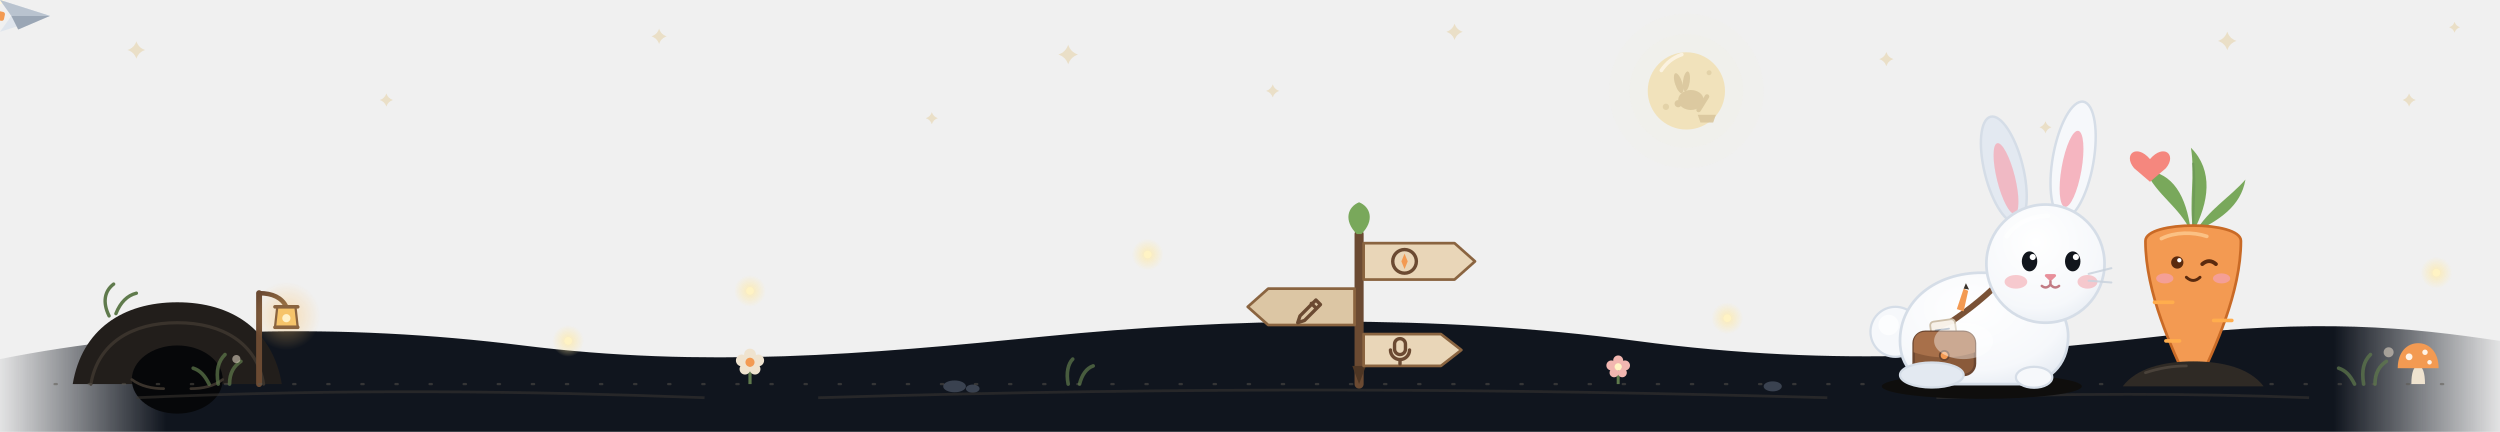
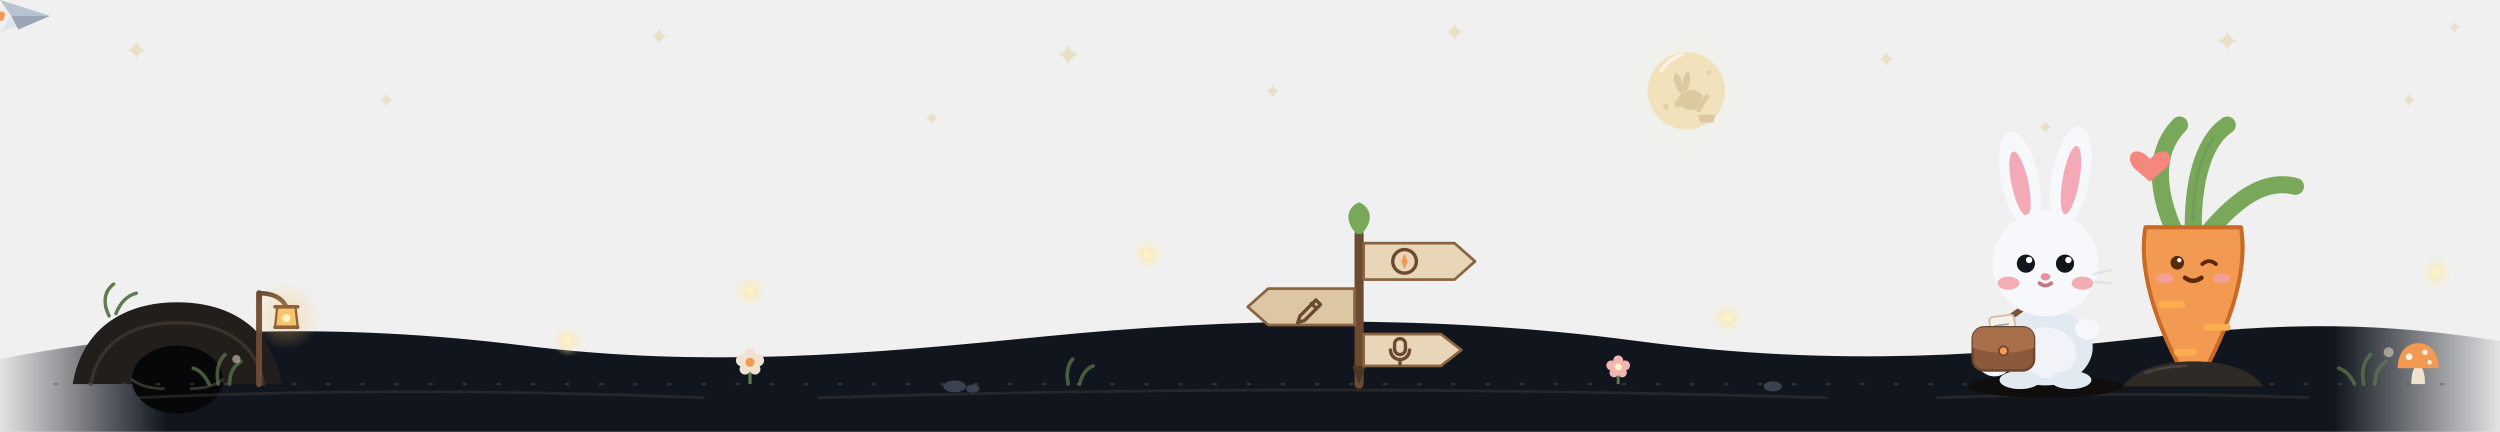
<svg xmlns="http://www.w3.org/2000/svg" width="1100" height="190" viewBox="0 0 1100 190" role="img" aria-labelledby="footer-rabbit-title footer-rabbit-description">
  <defs>
    <linearGradient id="footer-carrot-skin" x1="0" y1="0" x2="1" y2="1">
      <stop offset="0" stop-color="#f39a52" />
      <stop offset="1" stop-color="#f39a52" />
    </linearGradient>
    <radialGradient id="rb-coat" cx="42%" cy="32%" r="80%">
      <stop offset="0" stop-color="#ffffff" />
      <stop offset=".7" stop-color="#f6f8fb" />
      <stop offset="1" stop-color="#e3e9f1" />
    </radialGradient>
    <clipPath id="ground-clip">
      <rect x="880" y="0" width="180" height="169.5" />
    </clipPath>
    <linearGradient id="land-fade" x1="0" y1="0" x2="1" y2="0">
      <stop offset="0" stop-color="#10151e" stop-opacity="0" />
      <stop offset=".07" stop-color="#10151e" />
      <stop offset=".93" stop-color="#10151e" />
      <stop offset="1" stop-color="#10151e" stop-opacity="0" />
    </linearGradient>
    <radialGradient id="ff-glow">
      <stop offset="0" stop-color="#ffe9a3" stop-opacity=".75" />
      <stop offset="1" stop-color="#ffe9a3" stop-opacity="0" />
    </radialGradient>
    <radialGradient id="lantern-glow">
      <stop offset="0" stop-color="#ffc56b" stop-opacity=".45" />
      <stop offset="1" stop-color="#ffc56b" stop-opacity="0" />
    </radialGradient>
    <linearGradient id="shoot-tail" x1="0" y1="0" x2="1" y2="0">
      <stop offset="0" stop-color="#fff6dc" stop-opacity="0" />
      <stop offset="1" stop-color="#fff6dc" />
    </linearGradient>
  </defs>
  <style>
    .rabbit-question-inner,.carrot-sleep-eyes,.carrot-eye-right,.rabbit-eyes-happy,.zz-a,.zz-b,.dust,.sparkle,.heart-b{opacity:0}
    .carrot-blush{opacity:.8}
  </style>
  <g class="sky" aria-hidden="true">
    <g fill="#e9dcc0" opacity=".85">
      <g transform="translate(60 22)">
        <path class="sky-star" d="M0 -3.84Q0.96 -0.96 3.84 0Q0.96 0.96 0 3.84Q-0.96 0.96 -3.84 0Q-0.96 -0.96 0 -3.84Z" />
      </g>
      <g transform="translate(170 44)">
        <path class="sky-star" d="M0 -2.88Q0.72 -0.72 2.88 0Q0.72 0.72 0 2.88Q-0.72 0.72 -2.88 0Q-0.72 -0.72 0 -2.88Z" />
      </g>
      <g transform="translate(290 16)">
        <path class="sky-star" d="M0 -3.36Q0.84 -0.84 3.36 0Q0.84 0.84 0 3.36Q-0.84 0.84 -3.36 0Q-0.84 -0.84 0 -3.36Z" />
      </g>
      <g transform="translate(410 52)">
        <path class="sky-star" d="M0 -2.64Q0.66 -0.66 2.64 0Q0.66 0.66 0 2.64Q-0.66 0.66 -2.64 0Q-0.66 -0.66 0 -2.64Z" />
      </g>
      <g transform="translate(470 24)">
        <path class="sky-star" d="M0 -4.32Q1.08 -1.08 4.32 0Q1.08 1.08 0 4.32Q-1.08 1.08 -4.32 0Q-1.08 -1.08 0 -4.32Z" />
      </g>
      <g transform="translate(560 40)">
        <path class="sky-star" d="M0 -2.88Q0.72 -0.72 2.88 0Q0.72 0.72 0 2.88Q-0.72 0.72 -2.88 0Q-0.72 -0.72 0 -2.88Z" />
      </g>
      <g transform="translate(640 14)">
        <path class="sky-star" d="M0 -3.6Q0.9 -0.9 3.6 0Q0.9 0.9 0 3.6Q-0.9 0.9 -3.6 0Q-0.9 -0.9 0 -3.6Z" />
      </g>
      <g transform="translate(830 26)">
        <path class="sky-star" d="M0 -3.12Q0.78 -0.78 3.12 0Q0.78 0.78 0 3.12Q-0.78 0.78 -3.12 0Q-0.78 -0.78 0 -3.12Z" />
      </g>
      <g transform="translate(900 56)">
        <path class="sky-star" d="M0 -2.64Q0.66 -0.66 2.64 0Q0.66 0.66 0 2.64Q-0.66 0.66 -2.64 0Q-0.66 -0.66 0 -2.64Z" />
      </g>
      <g transform="translate(980 18)">
        <path class="sky-star" d="M0 -4.08Q1.02 -1.02 4.08 0Q1.02 1.02 0 4.08Q-1.02 1.02 -4.08 0Q-1.02 -1.02 0 -4.08Z" />
      </g>
      <g transform="translate(1060 44)">
        <path class="sky-star" d="M0 -2.88Q0.72 -0.72 2.88 0Q0.72 0.72 0 2.88Q-0.72 0.72 -2.88 0Q-0.72 -0.72 0 -2.88Z" />
      </g>
      <g transform="translate(1080 12)">
        <path class="sky-star" d="M0 -2.4Q0.6 -0.6 2.4 0Q0.6 0.6 0 2.4Q-0.6 0.6 -2.4 0Q-0.6 -0.6 0 -2.4Z" />
      </g>
    </g>
    <g transform="translate(742 40)">
      <g class="moon">
        <circle r="34" fill="#f3e6c4" opacity=".05" />
        <circle r="25" fill="#f3e6c4" opacity=".06" />
        <circle r="17" fill="#f1e2bb" />
        <path d="M-11-9a17 17 0 0 1 9-7" fill="none" stroke="#fffaf0" stroke-width="1.6" stroke-linecap="round" opacity=".7" />
        <g fill="#d9c79d" opacity=".9">
          <ellipse cx="2" cy="4" rx="5.6" ry="4.4" />
          <ellipse cx="-3.4" cy="-3.4" rx="1.6" ry="4.6" transform="rotate(-18 -3.4 -3.4)" />
          <ellipse cx="0" cy="-4.2" rx="1.5" ry="4.4" transform="rotate(8 0 -4.2)" />
          <circle cx="-3.6" cy="5.6" r="1.6" />
          <rect x="6.5" y="1" width="2" height="9" rx="1" transform="rotate(32 7.5 5)" />
          <path d="M5 10.5h8l-1.2 3.4h-5.6Z" />
        </g>
        <circle cx="-9" cy="7" r="1.4" fill="#e3d2a8" />
        <circle cx="10" cy="-8" r="1.1" fill="#e3d2a8" />
      </g>
    </g>
    <g class="shooting">
      <path d="M0 0l-46 15" stroke="url(#shoot-tail)" stroke-width="1.8" stroke-linecap="round" />
      <circle r="1.8" fill="#fff6dc" />
    </g>
    <g class="paper-plane-track">
      <g class="paper-plane">
        <path d="M-34 6c-10 2-20-2-30 1" fill="none" stroke="#8e99a8" stroke-width="1" stroke-dasharray="2 4" stroke-linecap="round" opacity=".7" />
        <path d="M0 0l22 7-22 7 5-7Z" fill="#dfe5ed" />
        <path d="M0 0l22 7-17 0Z" fill="#b9c3cf" />
        <path d="M5 7l3 6 14-6" fill="#9aa6b5" />
        <rect x="-2" y="5" width="4" height="4" rx="1" fill="#f39a52" transform="rotate(12 0 7)" />
      </g>
    </g>
  </g>
  <g class="land" aria-hidden="true">
    <path d="M0 190V158c70-14 150-16 230-6s150 4 230-4 170-10 260 2 160 6 230-2 110-4 150 2V190Z" fill="url(#land-fade)" />
    <g transform="translate(78 169)">
      <path d="M-46 0c4-24 22-36 46-36s42 12 46 36Z" fill="#221e1b" />
      <path d="M-38 0c3-18 18-27 38-27s35 9 38 27" fill="none" stroke="#3a332c" stroke-width="1.4" stroke-linecap="round" />
      <ellipse cx="0" cy="-2" rx="20" ry="15" fill="#060709" />
      <path d="M-20-2c4 3 9 4 14 4m26-4c-4 3-9 4-14 4" fill="none" stroke="#3a332c" stroke-width="1.2" stroke-linecap="round" />
      <path d="M-30-30c-3-6-2-11 2-14M-27-31c2-5 5-8 9-9" fill="none" stroke="#5f7a4c" stroke-width="1.5" stroke-linecap="round" />
      <g transform="translate(36 0)">
        <path d="M0 0v-40" stroke="#6b4a32" stroke-width="2.6" stroke-linecap="round" />
        <path d="M0-40c6 0 10 2 12 6" fill="none" stroke="#6b4a32" stroke-width="2" stroke-linecap="round" />
        <g transform="translate(12 -30)">
          <circle class="lantern-glow" r="15" fill="url(#lantern-glow)" />
          <path d="M-4-4h8l1 9h-10Z" fill="#f6c46a" stroke="#8a6440" stroke-width="1" />
          <path d="M-5-4h10M-5 5h10" stroke="#8a6440" stroke-width="1.6" stroke-linecap="round" />
          <circle class="lantern-flame" cx="0" cy="1" r="1.8" fill="#fff1c8" />
        </g>
      </g>
    </g>
    <g transform="translate(598 169)">
      <path d="M0 0v-66" stroke="#6b4a32" stroke-width="4" stroke-linecap="round" />
      <path d="M-3-8l3 8 3-8" fill="#4e3624" />
      <g class="sign-board">
        <path d="M2-62h40l9 8-9 8H2Z" fill="#e9d6b8" stroke="#8a6440" stroke-width="1.2" stroke-linejoin="round" />
        <g transform="translate(20 -54)" fill="none" stroke="#6b4a32" stroke-width="1.5" stroke-linecap="round" stroke-linejoin="round">
          <circle r="5.2" />
          <path d="M0-3.4 1.4 0 0 3.4-1.4 0Z" fill="#f39a52" stroke="none" />
        </g>
      </g>
      <path d="M-2-42h-38l-9 8 9 8h38Z" fill="#dcc6a4" stroke="#8a6440" stroke-width="1.2" stroke-linejoin="round" />
      <g transform="translate(-21 -34)" fill="none" stroke="#6b4a32" stroke-width="1.5" stroke-linecap="round" stroke-linejoin="round">
        <path d="M-5 4l7-7 2 2-7 7-3 1Z" />
        <path d="M0-1.5l2 2" />
      </g>
      <path d="M2-22h34l9 7-9 7H2Z" fill="#e9d6b8" stroke="#8a6440" stroke-width="1.2" stroke-linejoin="round" />
      <g transform="translate(18 -15)" fill="none" stroke="#6b4a32" stroke-width="1.5" stroke-linecap="round">
        <rect x="-2.4" y="-5" width="4.8" height="7" rx="2.4" />
        <path d="M-4.2 0a4.2 4.2 0 0 0 8.4 0M0 4.2v2" />
      </g>
      <path d="M-1-66c-6-6-4-12 1-14 5 2 7 8 1 14" fill="#79a85b" />
    </g>
    <g transform="translate(330 169)">
      <path d="M0 0v-9" stroke="#5f7a4c" stroke-width="1.4" />
      <g fill="#efe3cf">
        <circle cx="0" cy="-13" r="2.6" />
        <circle cx="3.6" cy="-10.4" r="2.6" />
        <circle cx="-3.6" cy="-10.4" r="2.6" />
        <circle cx="2.2" cy="-6.6" r="2.4" />
        <circle cx="-2.2" cy="-6.6" r="2.4" />
      </g>
      <circle cx="0" cy="-9.6" r="2" fill="#f39a52" />
    </g>
    <g transform="translate(712 169)">
      <path d="M0 0v-7" stroke="#5f7a4c" stroke-width="1.3" />
      <g fill="#f2b6b0">
        <circle cx="0" cy="-10.4" r="2.2" />
        <circle cx="3" cy="-8.2" r="2.2" />
        <circle cx="-3" cy="-8.2" r="2.2" />
        <circle cx="1.8" cy="-5" r="2" />
        <circle cx="-1.8" cy="-5" r="2" />
      </g>
      <circle cx="0" cy="-7.6" r="1.6" fill="#fff3c4" />
    </g>
    <g transform="translate(1064 169)">
      <path d="M-3 0c0-5 1-8 3-8s3 3 3 8Z" fill="#efe3cf" />
      <path d="M-9-7c0-7 4-11 9-11s9 4 9 11Z" fill="#f39a52" />
      <g fill="#fff3e6">
        <circle cx="-4" cy="-12" r="1.5" />
        <circle cx="3" cy="-14" r="1.2" />
        <circle cx="5" cy="-9.6" r="1" />
      </g>
    </g>
    <g fill="#3a4250">
      <ellipse cx="420" cy="170" rx="5" ry="2.6" />
      <ellipse cx="428" cy="171" rx="3" ry="1.8" />
      <ellipse cx="780" cy="170" rx="4" ry="2.2" />
    </g>
  </g>
  <g class="fireflies" aria-hidden="true">
    <g transform="translate(330 128)">
      <g class="firefly">
        <circle r="7" fill="url(#ff-glow)" />
        <circle r="1.7" fill="#fff3c4" />
      </g>
    </g>
    <g transform="translate(505 112)">
      <g class="firefly">
        <circle r="7" fill="url(#ff-glow)" />
        <circle r="1.7" fill="#fff3c4" />
      </g>
    </g>
    <g transform="translate(760 140)">
      <g class="firefly">
        <circle r="7" fill="url(#ff-glow)" />
        <circle r="1.7" fill="#fff3c4" />
      </g>
    </g>
    <g transform="translate(1072 120)">
      <g class="firefly">
        <circle r="7" fill="url(#ff-glow)" />
        <circle r="1.7" fill="#fff3c4" />
      </g>
    </g>
    <g transform="translate(250 150)">
      <g class="firefly">
        <circle r="7" fill="url(#ff-glow)" />
        <circle r="1.7" fill="#fff3c4" />
      </g>
    </g>
  </g>
  <g class="scene">
    <path d="M24 169H1076" fill="none" stroke="#5a554e" stroke-width="1" stroke-dasharray="1 14" stroke-linecap="round" opacity=".5" />
    <path d="M60 175c92-4 170-3 250 0m50 0c168-5 300-4 444 0m48 0c58-2 112-2 164 0" fill="none" stroke="#3a3632" stroke-width="1.2" opacity=".55" />
    <g fill="none" stroke="#5f7a4c" stroke-width="1.6" stroke-linecap="round" opacity=".7">
      <path d="M96 169c-1-6 0-10 3-13M101 169c0-5 2-8 5-10M92 169c-2-4-4-6-7-7" />
      <path d="M470 169c-1-5 0-9 2-11M475 169c1-4 3-7 6-8" />
      <path d="M1040 169c-1-6 0-10 3-13M1045 169c0-5 2-8 5-10M1036 169c-2-4-4-6-7-7" />
      <path d="M902 169c0-5 2-8 4-10M897 169c-1-4-3-6-6-7" />
    </g>
    <g fill="#e9dccb" opacity=".55">
      <circle cx="1051" cy="155" r="2.2" />
      <circle cx="104" cy="158" r="1.8" />
    </g>
    <g clip-path="url(#ground-clip)">
      <g transform="translate(965 103)">
        <g class="carrot">
          <g class="carrot-leaves">
-             <path d="M-1-1C-6-12-16-17-21-28-9-27-3-17-1-1Z" fill="#79a85b" />
-             <path d="M0-1C-2-15 1-26-1-38 9-28 7-14 0-1Z" fill="#79a85b" />
-             <path d="M1-1C7-11 16-16 23-24 21-12 11-6 1-1Z" fill="#79a85b" />
-             <path d="M0-4C0-14 1-22 0-31" fill="none" stroke="#6b9656" stroke-width="1" stroke-linecap="round" opacity=".7" />
-           </g>
-           <path d="M-21 3C-21-6 21-6 21 3 21 26 9 51 3 64 1 69-1 69-3 64-9 51-21 26-21 3Z" fill="url(#footer-carrot-skin)" stroke="#c96a26" stroke-width="1.2" />
-           <path d="M-17 30h8M9 38h8M-12 47h6" fill="none" stroke="#ffad4d" stroke-width="1.6" stroke-linecap="round" />
-           <path d="M-14 2c6-3 14-3 20-1" fill="none" stroke="#ffd29a" stroke-width="1.6" stroke-linecap="round" opacity=".7" />
+             <path d="M-9 -3C-18 -24 -15 -39 -6 -48M0 -3c0 -24 6 -39 15 -45M6 0c15 -18 27 -24 39 -21" fill="none" stroke="#79a85b" stroke-width="7.5" stroke-linecap="round" />
+             <path d="M0 -6c0 -16 3 -28 9 -36" fill="none" stroke="#6b9656" stroke-width="1.4" stroke-linecap="round" opacity=".6" />
+           </g>
+           <path d="M-21 -3h42c3.6 21 -6.6 48 -21 72 -14.4 -24 -24.6 -51 -21 -72Z" fill="url(#footer-carrot-skin)" stroke="#c96a26" stroke-width="1.8" stroke-linejoin="round" />
+           <path d="M-14 31h9M6 41h9M-7 52h7" fill="none" stroke="#ffad4d" stroke-width="3" stroke-linecap="round" />
          <g class="carrot-sleep-eyes">
            <path d="M-10 13q3 2.6 6 0M4 13q3 2.6 6 0" fill="none" stroke="#5a2a0e" stroke-width="1.6" stroke-linecap="round" />
          </g>
          <g class="carrot-eyes-open">
            <g class="carrot-pupils">
-               <circle cx="-7" cy="12.5" r="2.7" fill="#5a2a0e" />
+               <circle cx="-7" cy="12.6" r="3" fill="#5a2a0e" />
              <circle cx="-6.1" cy="11.5" r=".95" fill="#fff" />
              <g class="carrot-eye-right">
-                 <circle cx="7" cy="12.5" r="2.7" fill="#5a2a0e" />
+                 <circle cx="7" cy="12.6" r="3" fill="#5a2a0e" />
                <circle cx="7.9" cy="11.5" r=".95" fill="#fff" />
              </g>
            </g>
            <path class="carrot-wink" d="M4 13.2q3-2.6 6 0" fill="none" stroke="#5a2a0e" stroke-width="1.7" stroke-linecap="round" />
          </g>
          <g class="carrot-blush" fill="#f4a0a8">
            <ellipse cx="-12.5" cy="19.5" rx="3.8" ry="2.2" />
            <ellipse cx="12.5" cy="19.5" rx="3.8" ry="2.2" />
          </g>
-           <path d="M-3 19q3 2.8 6 0" fill="none" stroke="#5a2a0e" stroke-width="1.3" stroke-linecap="round" />
+           <path d="M-3.6 19.2q3.6 2.7 7.2 0" fill="none" stroke="#5a2a0e" stroke-width="2" stroke-linecap="round" />
        </g>
      </g>
    </g>
    <path d="M934 170c6-8 18-11 31-11s25 3 31 11Z" fill="#2f2a25" />
    <path d="M944 164c6-2 12-3 18-3" fill="none" stroke="#4a423a" stroke-width="1.2" stroke-linecap="round" />
    <g fill="#6b6257">
      <circle class="dust" cx="940" cy="164" r="4" />
      <circle class="dust" cx="990" cy="165" r="3.4" />
      <circle class="dust" cx="965" cy="158" r="3" />
    </g>
    <g fill="#f6c07a">
      <g transform="translate(930 96)">
        <path class="sparkle" d="M0-6 1.5-1.5 6 0 1.5 1.5 0 6-1.5 1.5-6 0-1.5-1.5Z" />
      </g>
      <g transform="translate(1003 78)">
        <path class="sparkle" d="M0-5 1.2-1.2 5 0 1.2 1.2 0 5-1.2 1.2-5 0-1.2-1.2Z" />
      </g>
      <g transform="translate(1008 124)">
        <path class="sparkle" d="M0-4 1-1 4 0 1 1 0 4-1 1-4 0-1-1Z" />
      </g>
    </g>
    <g fill="none" stroke="#b5afa6" stroke-width="1.8" stroke-linecap="round" stroke-linejoin="round">
      <g transform="translate(990 84)">
        <path class="zz-a" d="M0 0h7l-7 8h7" />
      </g>
      <g transform="translate(1002 68)">
        <path class="zz-b" d="M0 0h5l-5 6h5" />
      </g>
    </g>
    <g class="rabbit-position" transform="translate(690)">
-       <ellipse class="rabbit-shadow" cx="182" cy="170" rx="44" ry="5.5" fill="#0f0e0d" />
+       <ellipse class="rabbit-shadow" cx="210" cy="170" rx="34" ry="5" fill="#0f0e0d" />
      <g class="rabbit-body">
        <g class="rabbit-tail">
-           <circle cx="144" cy="146" r="11" fill="#f6f8fb" stroke="#d5dde7" stroke-width="1" />
-           <circle cx="141" cy="143" r="4.5" fill="#fff" opacity=".7" />
-         </g>
-         <path d="M146 150c0-18 16-30 36-30s38 12 38 28c0 13-9 21-21 21h-34c-12 0-19-8-19-19Z" fill="url(#rb-coat)" stroke="#d5dde7" stroke-width="1.2" />
+           <circle cx="187.6" cy="157.6" r="8" fill="#f6f8fb" />
+           <circle cx="186" cy="156" r="3.5" fill="#fff" />
+         </g>
+         <ellipse cx="210" cy="152.8" rx="20.8" ry="16.8" fill="#e3e9f1" />
+         <ellipse cx="210" cy="155.2" rx="13.6" ry="11.2" fill="#f6f8fb" opacity=".7" />
+         <ellipse cx="198.8" cy="167.2" rx="9" ry="4" fill="#e3e9f1" />
+         <ellipse cx="221.2" cy="167.2" rx="9" ry="4" fill="#e3e9f1" />
        <g class="rabbit-satchel">
-           <path d="M190 124c-8 8-17 15-27 21" fill="none" stroke="#7a5236" stroke-width="2.6" stroke-linecap="round" />
-           <rect x="160" y="141" width="11" height="14" rx="1.6" fill="#f7f1e8" stroke="#cdbfa9" stroke-width=".8" transform="rotate(-8 165 148)" />
-           <path d="M162 145h6M162 148h6" stroke="#9aa6b5" stroke-width=".8" stroke-linecap="round" transform="rotate(-8 165 148)" />
-           <path d="M171 136l3-9 2 1-2 9Z" fill="#f39a52" />
-           <path d="M174 127l1-2.4 1.4 2.8Z" fill="#3a332c" />
-           <rect x="152" y="146" width="27" height="19" rx="5" fill="#8a5a3a" stroke="#6b4630" stroke-width="1.1" />
-           <path d="M152 151c0-3 2-5 5-5h17c3 0 5 2 5 5v4c-9 3-18 3-27 0Z" fill="#a8704a" />
-           <circle cx="165.5" cy="156.4" r="2" fill="#f39a52" stroke="#6b4630" stroke-width=".8" />
-         </g>
-         <ellipse cx="174" cy="150" rx="13" ry="8" fill="#fff" opacity=".4" />
-         <ellipse cx="160" cy="165" rx="14" ry="5.5" fill="#e3e9f1" stroke="#d5dde7" stroke-width="1" />
+           <g transform="translate(26 -2)">
+             <path d="M190 124c-8 8-17 15-27 21" fill="none" stroke="#7a5236" stroke-width="2.6" stroke-linecap="round" />
+             <rect x="160" y="141" width="11" height="14" rx="1.6" fill="#f7f1e8" stroke="#cdbfa9" stroke-width=".8" transform="rotate(-8 165 148)" />
+             <path d="M162 145h6M162 148h6" stroke="#9aa6b5" stroke-width=".8" stroke-linecap="round" transform="rotate(-8 165 148)" />
+             <path d="M171 136l3-9 2 1-2 9Z" fill="#f39a52" />
+             <path d="M174 127l1-2.4 1.4 2.8Z" fill="#3a332c" />
+             <rect x="152" y="146" width="27" height="19" rx="5" fill="#8a5a3a" stroke="#6b4630" stroke-width="1.1" />
+             <path d="M152 151c0-3 2-5 5-5h17c3 0 5 2 5 5v4c-9 3-18 3-27 0Z" fill="#a8704a" />
+             <circle cx="165.5" cy="156.4" r="2" fill="#f39a52" stroke="#6b4630" stroke-width=".8" />
+           </g>
+         </g>
        <g class="rabbit-front-paw">
-           <ellipse cx="205" cy="166" rx="8" ry="4.6" fill="#f6f8fb" stroke="#d5dde7" stroke-width="1" />
+           <ellipse cx="228.4" cy="144.8" rx="5.4" ry="4.5" fill="#f6f8fb" />
        </g>
        <g class="rabbit-head">
          <g class="rabbit-ear-back">
-             <ellipse cx="197" cy="74" rx="8.5" ry="24" transform="rotate(-14 197 96)" fill="#e3e9f1" stroke="#d5dde7" stroke-width="1.1" />
-             <ellipse cx="197" cy="78" rx="4" ry="16" transform="rotate(-14 197 96)" fill="#f4a9b6" opacity=".75" />
+             <ellipse cx="198.8" cy="79.2" rx="8.3" ry="21.6" fill="#f6f8fb" transform="rotate(-12 198.8 79.2)" />
+             <ellipse cx="198.8" cy="80.8" rx="3.7" ry="14.4" fill="#f4a9b6" transform="rotate(-12 198.8 80.8)" />
          </g>
          <g class="rabbit-ear-front">
-             <ellipse cx="218" cy="70" rx="9" ry="26" transform="rotate(10 218 94)" fill="#f6f8fb" stroke="#d5dde7" stroke-width="1.1" />
-             <ellipse cx="218" cy="74" rx="4.4" ry="17" transform="rotate(10 218 94)" fill="#f4a9b6" opacity=".85" />
-           </g>
-           <circle cx="210" cy="116" r="26" fill="url(#rb-coat)" stroke="#d5dde7" stroke-width="1.2" />
-           <path d="M193 104c4-6 11-9 18-9" fill="none" stroke="#fff" stroke-width="2" stroke-linecap="round" opacity=".6" />
+             <ellipse cx="221.2" cy="77.6" rx="8.3" ry="22.4" fill="#f6f8fb" transform="rotate(10 221.2 77.6)" />
+             <ellipse cx="221.2" cy="79.2" rx="3.7" ry="15.2" fill="#f4a9b6" transform="rotate(10 221.2 79.2)" />
+           </g>
+           <circle cx="210" cy="116" r="23.2" fill="#f6f8fb" />
          <g class="rabbit-eyes-open">
            <g class="rabbit-eye-blink">
-               <ellipse cx="203" cy="115" rx="3.4" ry="4.4" fill="#11151c" />
-               <ellipse cx="222" cy="115" rx="3.4" ry="4.4" fill="#11151c" />
-               <circle cx="204.4" cy="113.1" r="1.35" fill="#fff" />
-               <circle cx="223.4" cy="113.1" r="1.35" fill="#fff" />
+               <circle cx="201.4" cy="116" r="4" fill="#11151c" />
+               <circle cx="218.6" cy="116" r="4" fill="#11151c" />
+               <circle cx="202.8" cy="114.4" r="1.4" fill="#fff" />
+               <circle cx="220.1" cy="114.4" r="1.4" fill="#fff" />
            </g>
          </g>
          <g class="rabbit-eyes-happy">
-             <path d="M199 116.5q4-5 8 0M218 116.5q4-5 8 0" fill="none" stroke="#11151c" stroke-width="2.1" stroke-linecap="round" />
-           </g>
-           <g fill="#f4a0a8" opacity=".55">
-             <ellipse cx="197" cy="124" rx="5" ry="3" />
-             <ellipse cx="228.5" cy="124" rx="4.4" ry="3" />
-           </g>
-           <path class="rabbit-nose" d="M210.4 120.6h3.6c.6 0 .9.7.5 1.1l-1.8 1.7c-.3.3-.7.3-1 0l-1.8-1.7c-.4-.4-.1-1.1.5-1.1Z" fill="#e8909b" />
-           <path d="M212.2 123.8v1.4m0 0q-1.8 2.2-3.8.6m3.8-.6q1.8 2.2 3.8.6" fill="none" stroke="#c27b84" stroke-width="1.1" stroke-linecap="round" />
-           <g class="rabbit-whiskers" fill="none" stroke="#c9d2dd" stroke-width=".9" stroke-linecap="round" opacity=".85">
-             <path d="M229 120.5l10-2.5M229 123.5l10 .8" />
+             <path d="M197.5 117q3.8 -4.5 7.7 0M214.8 117q3.8 -4.5 7.7 0" fill="none" stroke="#11151c" stroke-width="2.2" stroke-linecap="round" />
+           </g>
+           <g fill="#f4a0a8" opacity=".85">
+             <ellipse cx="193.7" cy="124.6" rx="4.8" ry="2.9" />
+             <ellipse cx="226.3" cy="124.6" rx="4.8" ry="2.9" />
+           </g>
+           <ellipse class="rabbit-nose" cx="210" cy="121.8" rx="2.1" ry="1.6" fill="#e8909b" />
+           <path d="M207.4 124.6q2.6 2.1 5.1 0" fill="none" stroke="#c27b84" stroke-width="1.7" stroke-linecap="round" />
+           <g class="rabbit-whiskers" fill="none" stroke="#c9d2dd" stroke-width=".9" stroke-linecap="round" opacity=".5">
+             <path d="M230.8 120.8l8-2M230.8 124l8 .6" />
          </g>
        </g>
      </g>
      <g transform="translate(250 74)">
        <g class="rabbit-question-inner">
          <path d="M-5-8c0-6 10-6 10 0 0 4-5 4.5-5 9" fill="none" stroke="#f6c07a" stroke-width="2.6" stroke-linecap="round" />
          <circle cx="0" cy="6.5" r="1.7" fill="#f6c07a" />
        </g>
      </g>
    </g>
    <g transform="translate(946 66)">
      <path class="heart-a" d="M0 4C-6-3-12 2-7 8L0 14 7 8C12 2 6-3 0 4Z" fill="#f5877e" />
    </g>
    <g transform="translate(928 84) scale(.7)">
      <path class="heart-b" d="M0 4C-6-3-12 2-7 8L0 14 7 8C12 2 6-3 0 4Z" fill="#f39a52" />
    </g>
  </g>
</svg>
